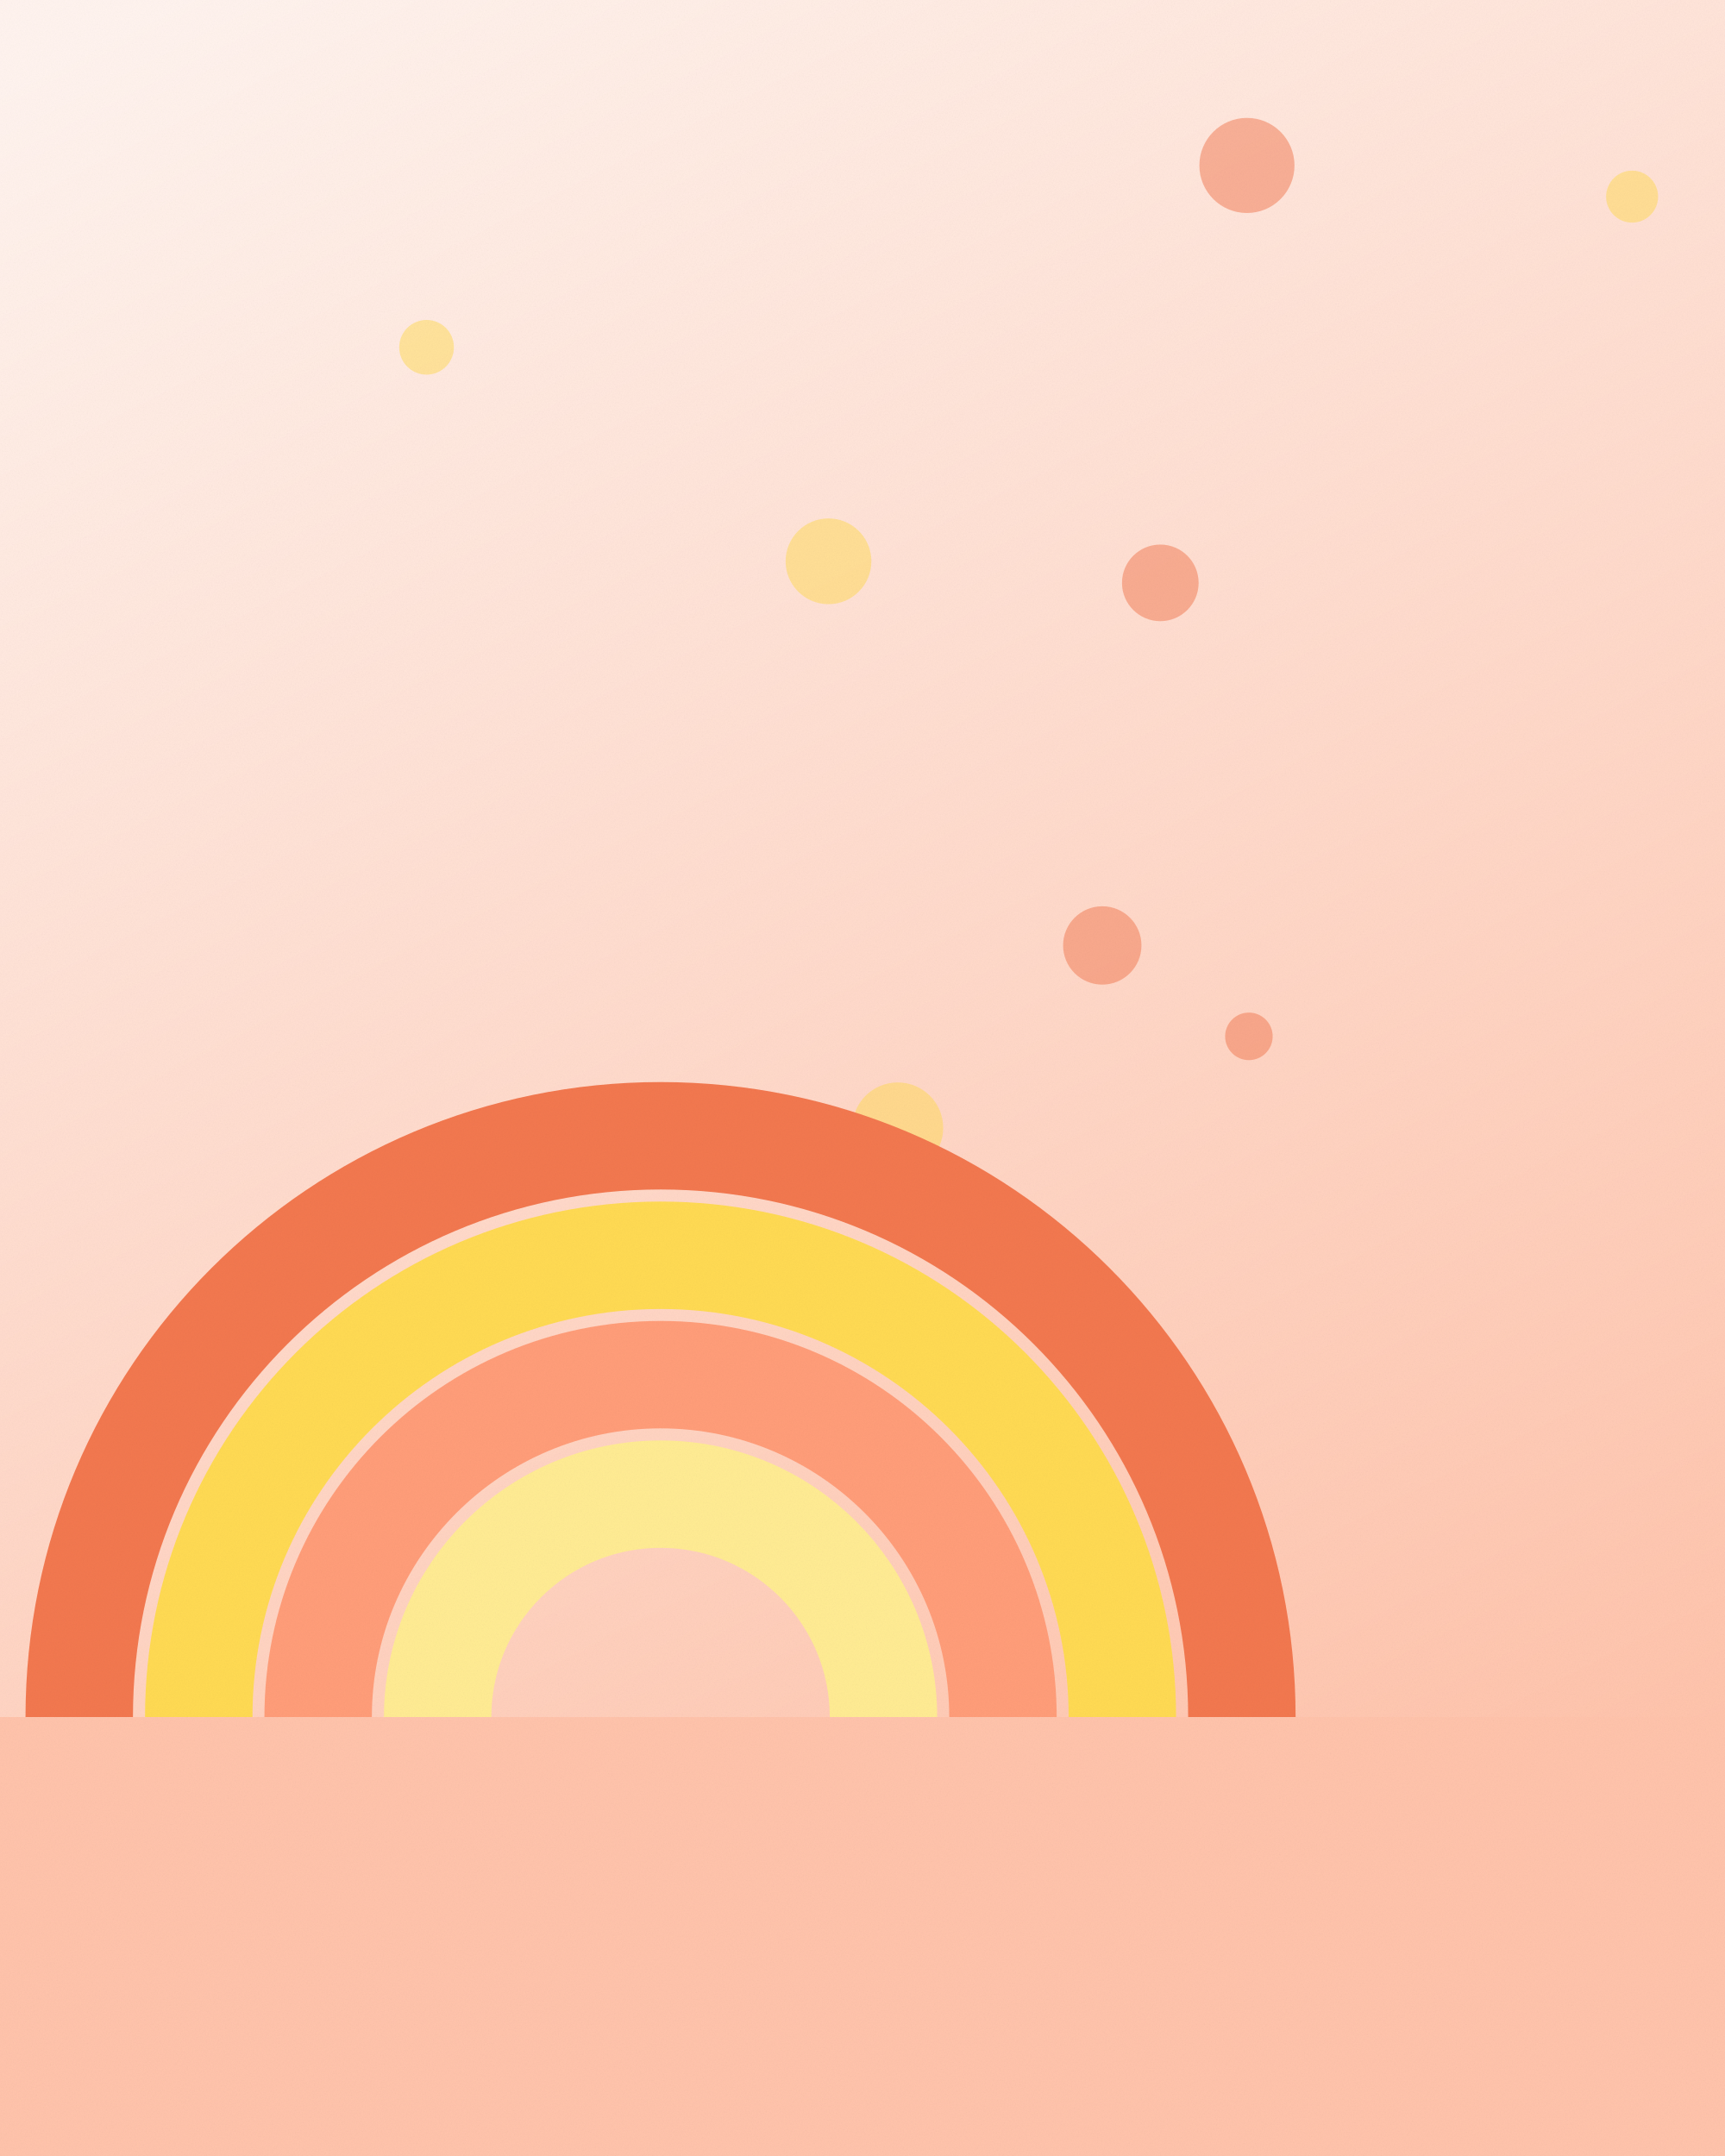
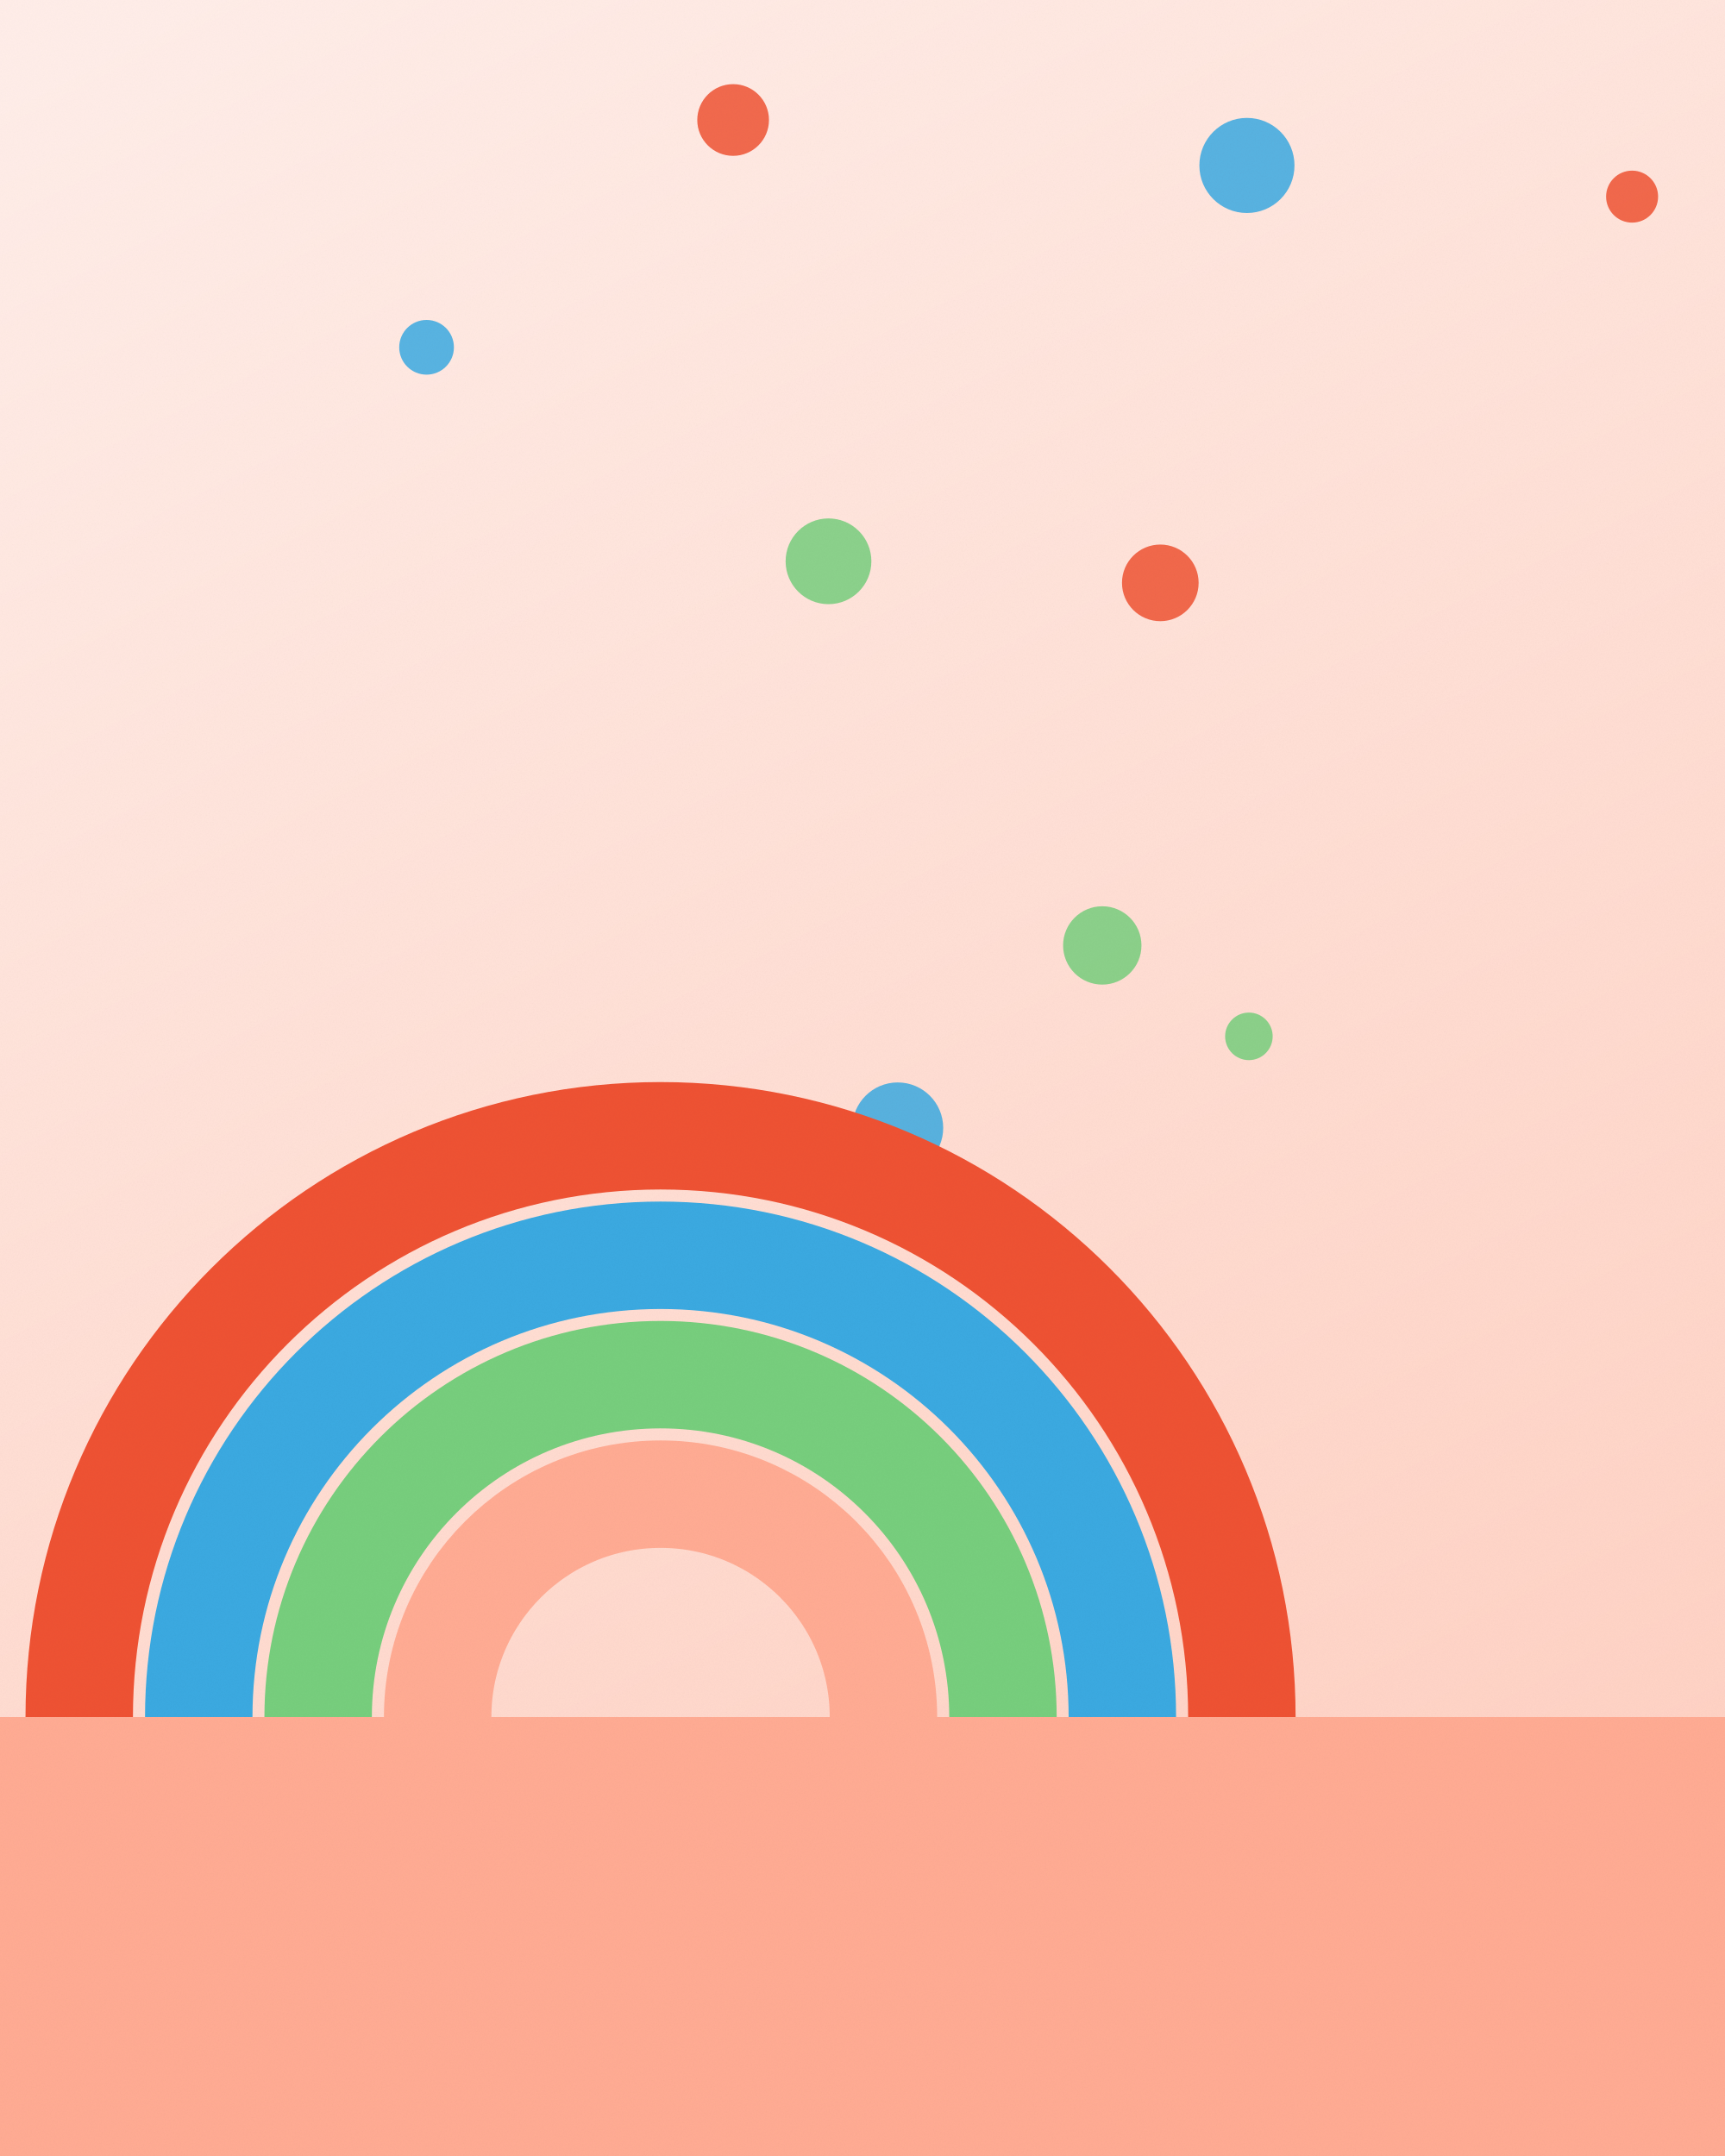
<svg xmlns="http://www.w3.org/2000/svg" viewBox="0 0 1400 1750" width="1400" height="1750" role="presentation">
  <defs>
    <linearGradient id="sky" x1="0.1" y1="0" x2="0.5" y2="1">
-       <stop offset="0%" stop-color="#FFF3EE" />
-       <stop offset="100%" stop-color="#FFC3AB" />
+       <stop offset="0%" stop-color="#FFEDE8" />
+       <stop offset="100%" stop-color="#FFD2C4" />
    </linearGradient>
    <filter id="grain" x="0" y="0" width="100%" height="100%">
      <feTurbulence type="fractalNoise" baseFrequency="0.9" numOctaves="3" stitchTiles="stitch" />
      <feColorMatrix type="saturate" values="0" />
    </filter>
  </defs>
  <rect width="1400" height="1750" fill="url(#sky)" />
-   <circle cx="728.6" cy="915.5" r="36.9" fill="#FFDA53" opacity="0.5" />
-   <circle cx="1013.6" cy="841.2" r="19.3" fill="#F2784F" opacity="0.5" />
-   <circle cx="1324.6" cy="159.6" r="21.1" fill="#FFDA53" opacity="0.5" />
-   <circle cx="1012" cy="134.3" r="38.6" fill="#F2784F" opacity="0.5" />
-   <circle cx="672.4" cy="455.6" r="34.8" fill="#FFDA53" opacity="0.5" />
-   <circle cx="941.7" cy="473.1" r="31.1" fill="#F2784F" opacity="0.5" />
-   <circle cx="346.2" cy="281.9" r="22.2" fill="#FFDA53" opacity="0.5" />
-   <circle cx="894.6" cy="767.4" r="31.8" fill="#F2784F" opacity="0.5" />
-   <path d="M 64.3 1393.7 A 471.8 471.8 0 0 1 1007.9 1393.7" fill="none" stroke="#F2784F" stroke-width="87.2" stroke-linecap="round" />
-   <path d="M 161.3 1393.7 A 374.8 374.8 0 0 1 910.9 1393.7" fill="none" stroke="#FFDA53" stroke-width="87.2" stroke-linecap="round" />
-   <path d="M 258.2 1393.7 A 277.9 277.9 0 0 1 814 1393.7" fill="none" stroke="#FF9D79" stroke-width="87.2" stroke-linecap="round" />
-   <path d="M 355.2 1393.7 A 180.9 180.9 0 0 1 717 1393.7" fill="none" stroke="#FFEB93" stroke-width="87.2" stroke-linecap="round" />
-   <path d="M0 1393.7 H 1400 V 1750 H 0 Z" fill="#FFC3AB" />
-   <rect width="1400" height="1750" filter="url(#grain)" opacity="0.07" style="mix-blend-mode:multiply" />
+   <circle cx="728.6" cy="915.5" r="36.9" fill="#3BA9E0" opacity="0.85" />
+   <circle cx="1013.6" cy="841.2" r="19.3" fill="#77CE7D" opacity="0.85" />
+   <circle cx="1324.6" cy="159.6" r="21.1" fill="#EE5233" opacity="0.85" />
+   <circle cx="1012" cy="134.3" r="38.6" fill="#3BA9E0" opacity="0.85" />
+   <circle cx="672.4" cy="455.6" r="34.8" fill="#77CE7D" opacity="0.85" />
+   <circle cx="941.7" cy="473.1" r="31.1" fill="#EE5233" opacity="0.85" />
+   <circle cx="346.2" cy="281.9" r="22.2" fill="#3BA9E0" opacity="0.85" />
+   <circle cx="894.6" cy="767.4" r="31.8" fill="#77CE7D" opacity="0.85" />
+   <circle cx="595" cy="97.4" r="29.1" fill="#EE5233" opacity="0.85" />
+   <path d="M 64.3 1393.7 A 471.8 471.8 0 0 1 1007.9 1393.7" fill="none" stroke="#EE5233" stroke-width="87.2" stroke-linecap="round" />
+   <path d="M 161.3 1393.7 A 374.8 374.8 0 0 1 910.9 1393.7" fill="none" stroke="#3BA9E0" stroke-width="87.2" stroke-linecap="round" />
+   <path d="M 258.2 1393.7 A 277.9 277.9 0 0 1 814 1393.7" fill="none" stroke="#77CE7D" stroke-width="87.2" stroke-linecap="round" />
+   <path d="M 355.2 1393.7 A 180.9 180.9 0 0 1 717 1393.7" fill="none" stroke="#FFAB93" stroke-width="87.2" stroke-linecap="round" />
+   <path d="M0 1393.7 H 1400 V 1750 H 0 Z" fill="#FFAB93" />
+   <rect width="1400" height="1750" filter="url(#grain)" opacity="0.05" style="mix-blend-mode:multiply" />
</svg>
